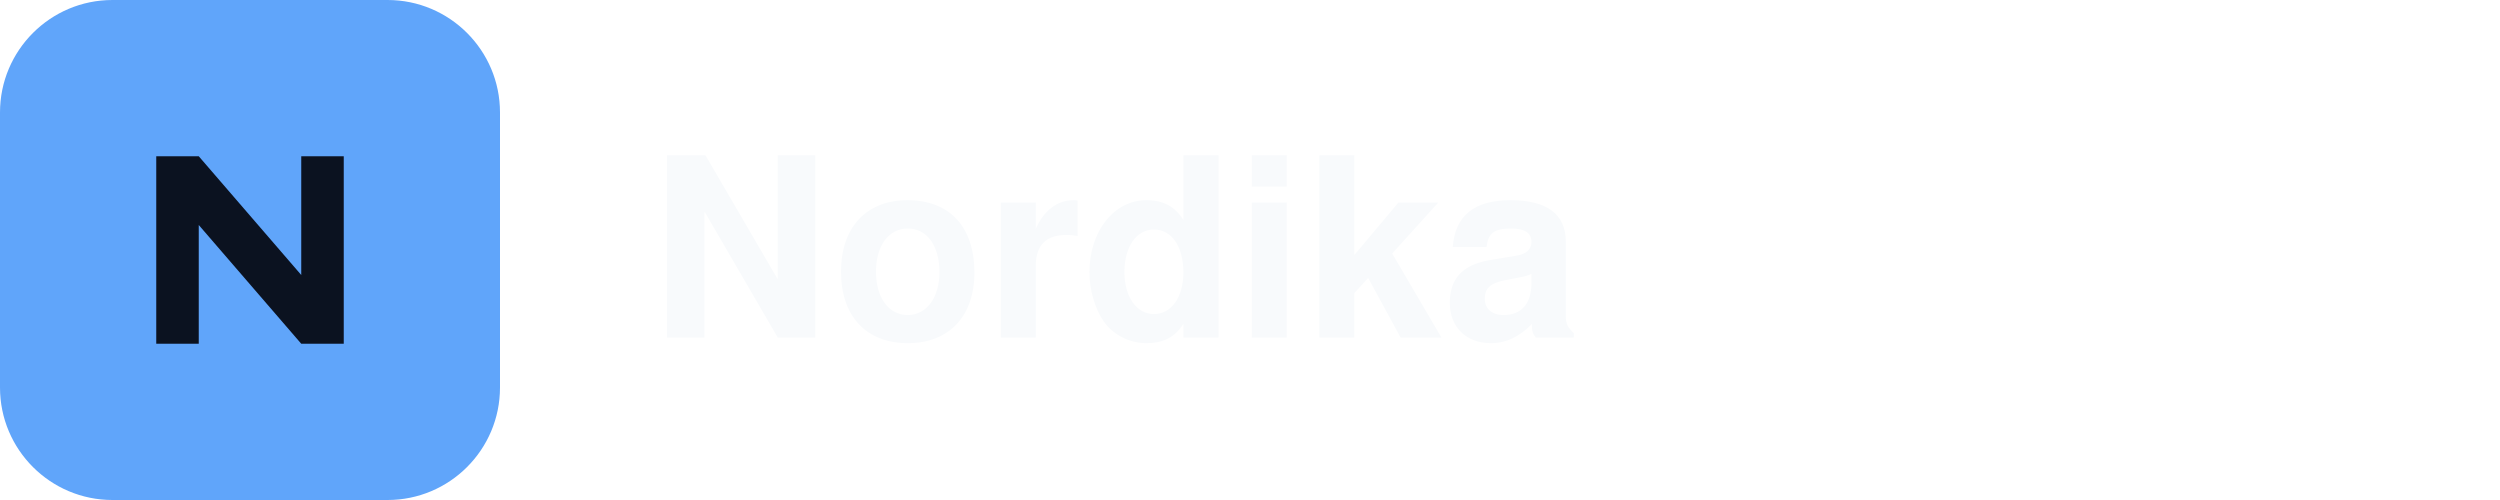
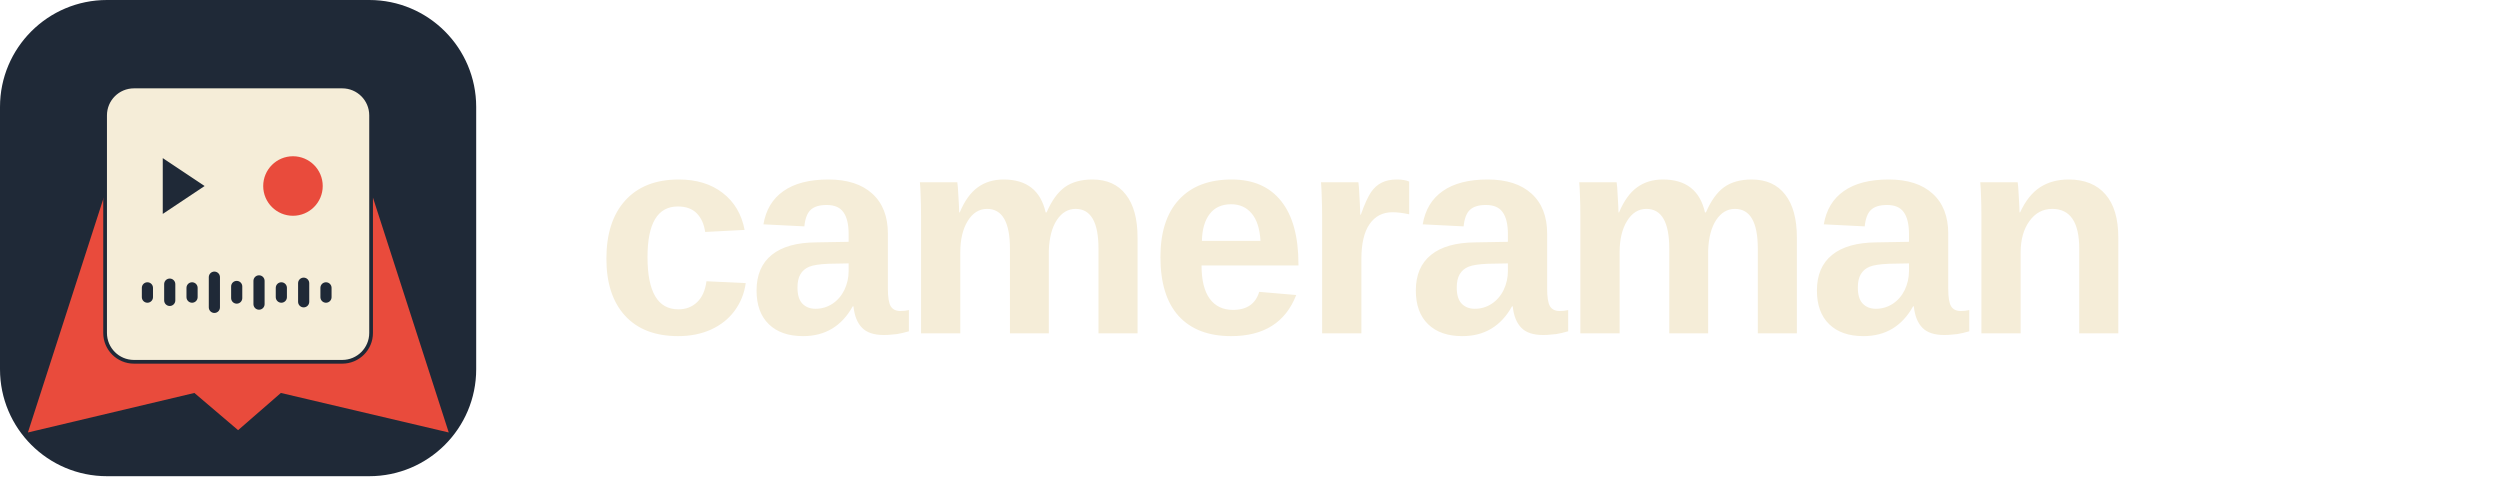
- <svg xmlns="http://www.w3.org/2000/svg" viewBox="0 0 200 40" width="200" height="40" role="img" aria-label="Nordika">
-   <rect width="40" height="40" rx="9" fill="#60a5fa" />
-   <path d="M12.5 27.5v-15h3.4l8.2 9.5v-9.5h3.4v15h-3.4l-8.2-9.5v9.5h-3.4Z" fill="#0b1220" />
-   <text x="52" y="27" font-family="Helvetica,Arial,sans-serif" font-size="20" font-weight="700" fill="#f8fafc">Nordika</text>
+ <svg xmlns="http://www.w3.org/2000/svg" viewBox="0 0 210 40" width="210" height="40" role="img" aria-label="Cameraman">
+   <g transform="scale(0.0390625)">
+     <rect width="1024" height="1024" rx="230" fill="#1f2937" />
+     <path d="M223 425 60 930l358-85 94 80 92-80 361 85-163-505Z" fill="#e94b3c" />
+     <rect x="226" y="186" width="572" height="592" rx="62" fill="#f5edd8" stroke="#1f2937" stroke-width="8" />
+     <path d="M350 340 440 400 350 460Z" fill="#1f2937" />
+     <circle cx="630" cy="400" r="64" fill="#e94b3c" />
+     <g fill="#1f2937">
+       <rect x="305" y="607" width="24" height="44" rx="12" />
+       <rect x="353" y="599" width="24" height="59" rx="12" />
+       <rect x="401" y="607" width="24" height="44" rx="12" />
+       <rect x="449" y="584" width="24" height="89" rx="12" />
+       <rect x="497" y="604" width="24" height="49" rx="12" />
+       <rect x="545" y="592" width="24" height="74" rx="12" />
+       <rect x="593" y="607" width="24" height="44" rx="12" />
+       <rect x="641" y="597" width="24" height="64" rx="12" />
+       <rect x="689" y="607" width="24" height="44" rx="12" />
+     </g>
+   </g>
+   <text x="50" y="28" font-family="ui-rounded,'SF Pro Rounded',-apple-system,'Helvetica Neue',Arial,sans-serif" font-size="24" font-weight="800" letter-spacing="-0.5" fill="#f5edd8">cameraman</text>
</svg>
